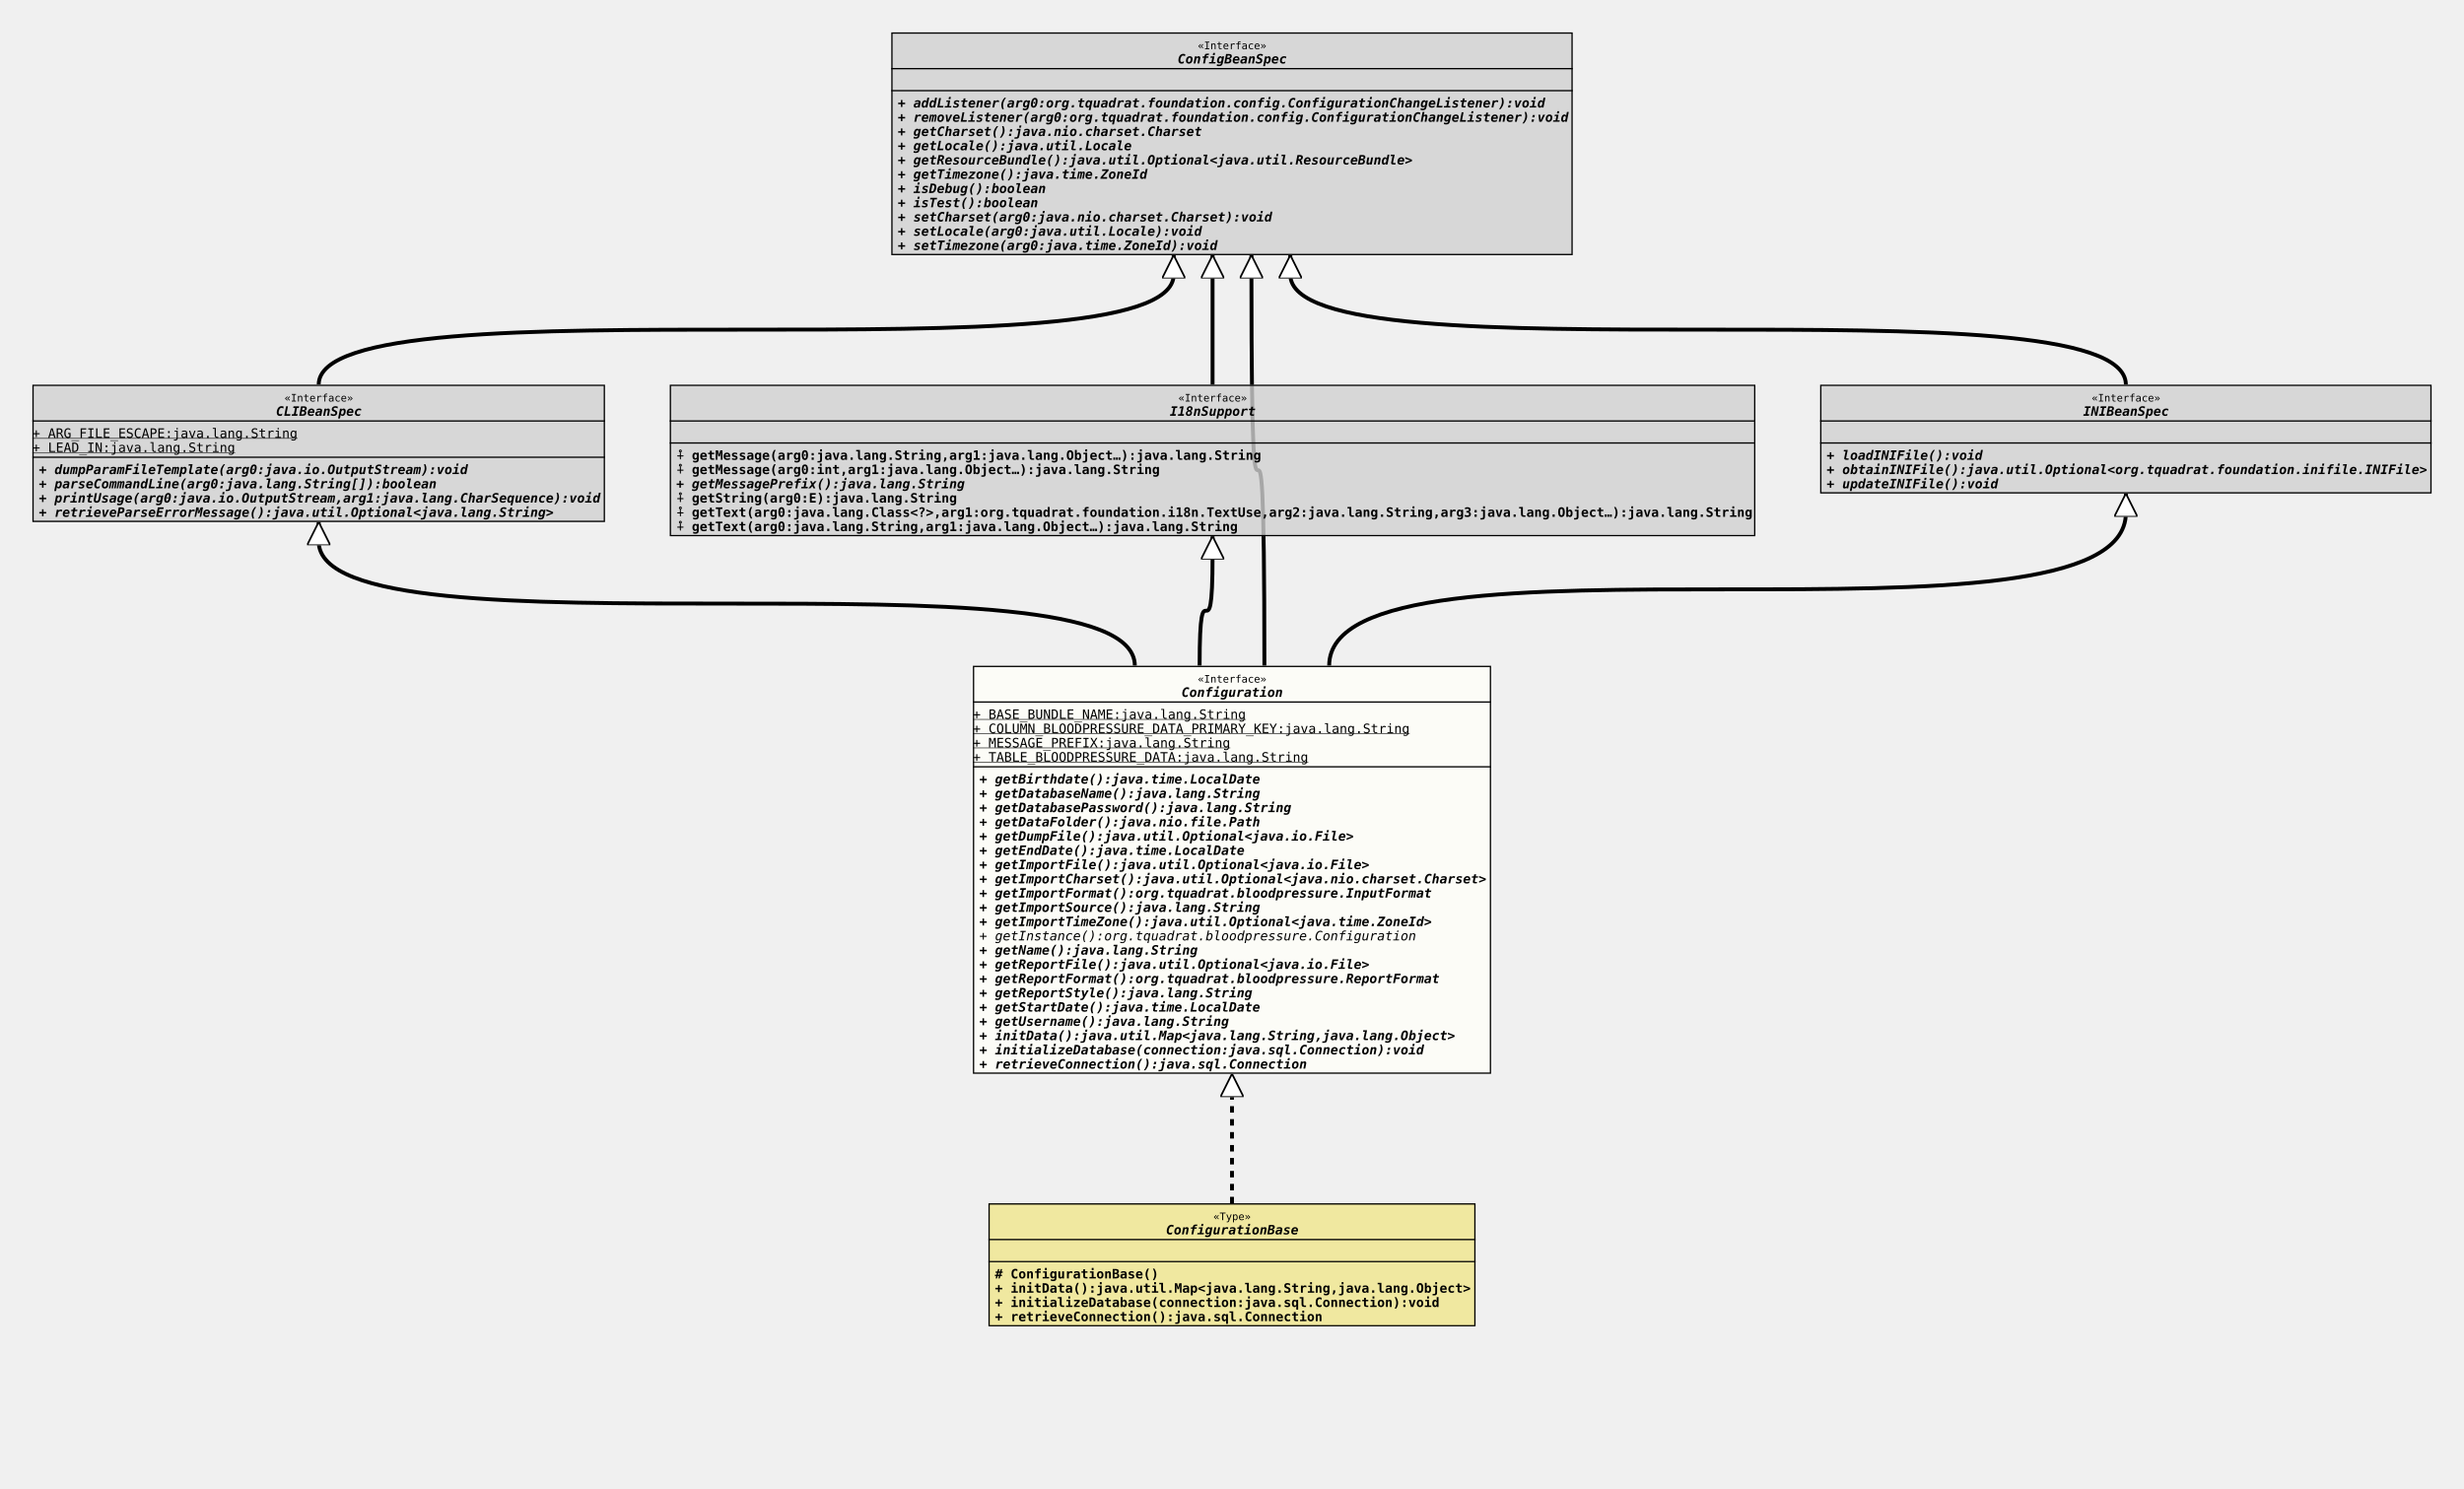
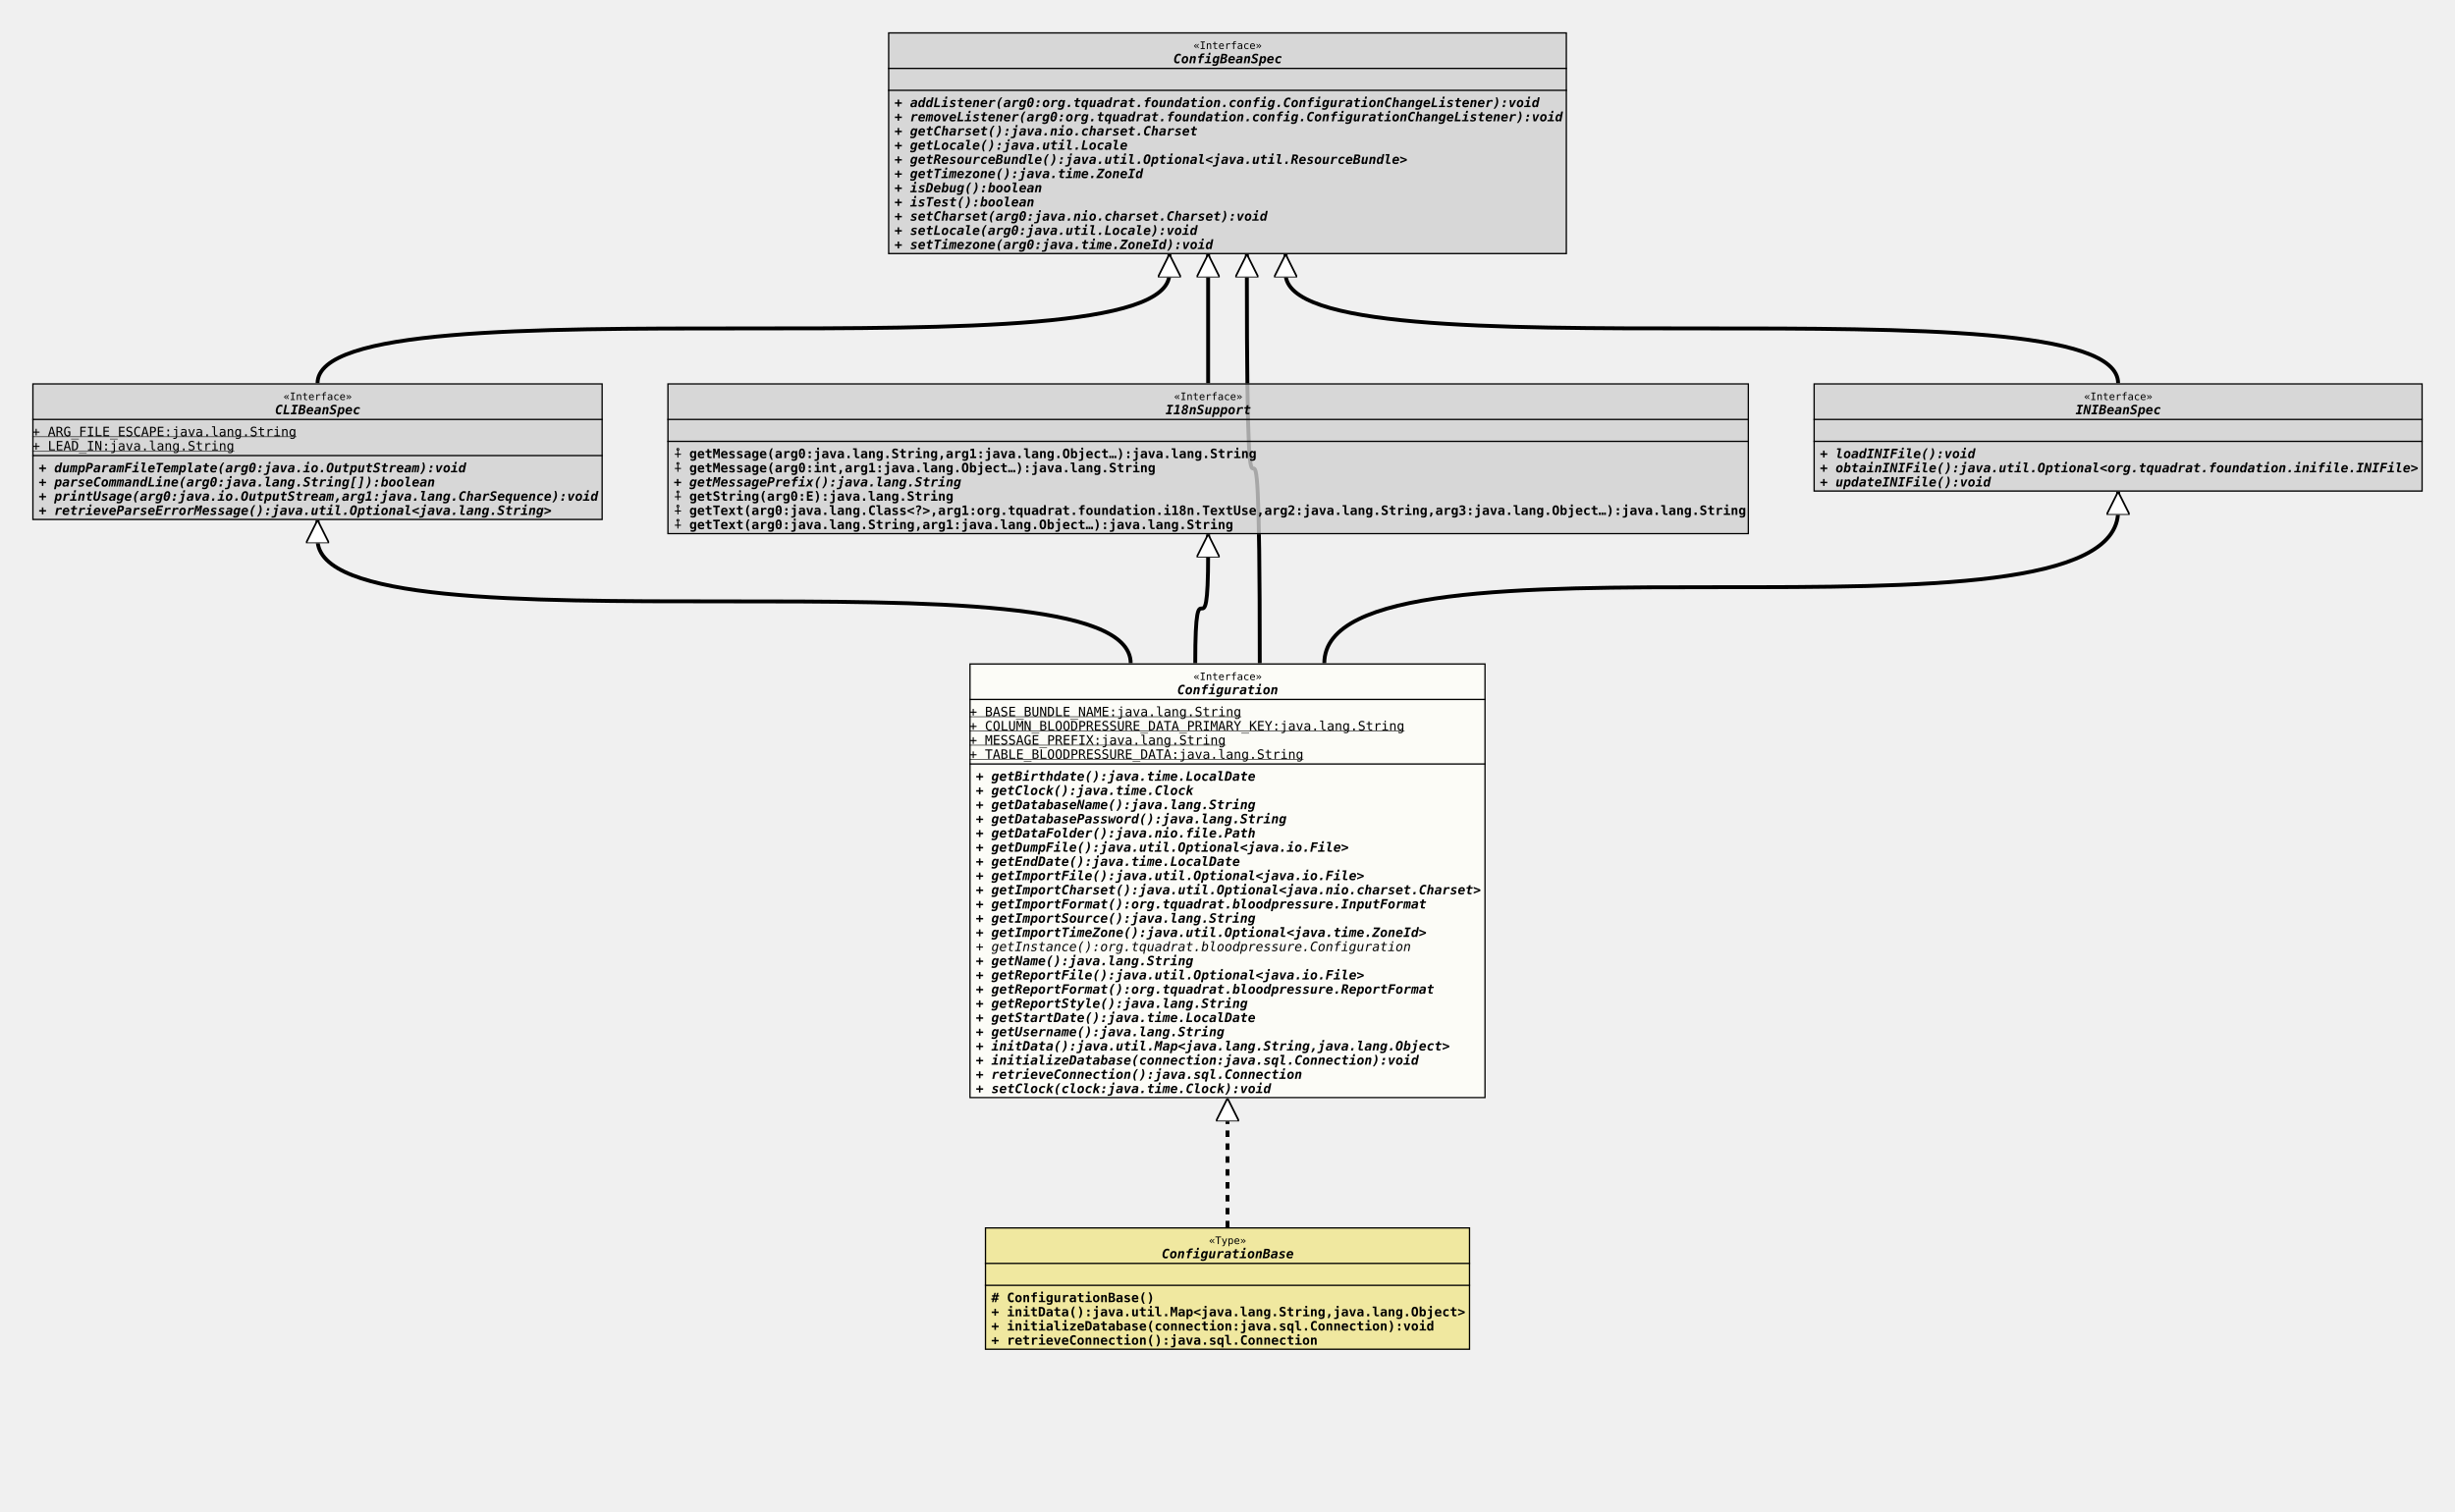
- <svg xmlns="http://www.w3.org/2000/svg" xmlns:xlink="http://www.w3.org/1999/xlink" version="1.1" baseProfile="full" width="1902.000" height="1149.000">
+ <svg xmlns="http://www.w3.org/2000/svg" xmlns:xlink="http://www.w3.org/1999/xlink" version="1.1" baseProfile="full" width="1902.000" height="1171.000">
  <defs>
    <style>
            line
            {
              stroke: black;
            }
            line.separator
            {
              stroke:       black;
              stroke-width: 1;
            }
            marker
            {
              fill: white;
            }
            path
            {
              fill:   white;
              stroke: black;
            }
            path.implementation
            {
              fill:             none;
              stroke-dasharray: 5,5;
              stroke-width:     3;
            }
            path.inheritance
            {
              fill:         none;
              stroke-width: 3;
            }
            rect
            {
              fill:         none;
              stroke:       black;
              stroke-width: 2;
            }
            rect.externalClass
            {
              fill:         #D0D0D0;
              fill-opacity: 0.8;
            }
            rect.focusClass
            {
              fill:         #FFFFF9;
              fill-opacity: 0.8;
            }
            rect.otherClass
            {
              fill:         #F0E68C;
              fill-opacity: 0.8;
            }
            rect.template
            {
              fill:             #FFFFFF;
              fill-opacity:     1.0;
              stroke-dasharray: 3,3;
            }
            text
            {
              font-family: monospace;
              font-size:   10px;
              font-weight: bold;
            }
            text.abstract
            {
              font-style: italic;
            }
            text.final
            {
              text-decoration: underline;
            }
            text.static
            {
              font-weight: normal;
            }
            text.stereotype
            {
              font-size:   8px;
              font-weight: normal;
            }
            </style>
    <marker id="inheritance" viewBox="0,0,40,40" markerUnits="strokeWidth" refX="40" refY="20" markerWidth="6" markerHeight="6" orient="auto">
      <path d="M40,20 l-40,-20 v40 Z" fill="#ffffff" stroke="#000000" stroke-width="3" />
    </marker>
    <marker id="implementation" viewBox="0,0,40,40" markerUnits="strokeWidth" refX="40" refY="20" markerWidth="6" markerHeight="6" orient="auto">
      <path d="M40,20 l-40,-20 v40 Z" fill="#ffffff" stroke="#000000" stroke-width="3" />
    </marker>
    <clipPath id="ID000001">
-       <rect class="focusClass" height="315.000" width="400.000" x="0.000" y="0.000" />
+       <rect class="focusClass" height="337.000" width="400.000" x="0.000" y="0.000" />
    </clipPath>
    <symbol id="org.tquadrat.bloodpressure.Configuration">
      <g>
        <g class="focusClass" clip-path="url(#ID000001)">
-           <rect x="0.000" y="0.000" width="400.000" height="315.000" class="focusClass" />
+           <rect x="0.000" y="0.000" width="400.000" height="337.000" class="focusClass" />
          <line x1="0.000" y1="28.000" x2="400.000" y2="28.000" class="separator" />
          <text x="173.600" y="13.000" class="stereotype">«Interface»</text>
          <text x="161.000" y="24.000" class="abstract">Configuration</text>
          <line x1="0.000" y1="78.000" x2="400.000" y2="78.000" class="separator" />
          <text y="41.000" class="static final">+ BASE_BUNDLE_NAME:java.lang.String</text>
          <text y="52.000" class="static final">+ COLUMN_BLOODPRESSURE_DATA_PRIMARY_KEY:java.lang.String</text>
          <text y="63.000" class="static final">+ MESSAGE_PREFIX:java.lang.String</text>
          <text y="74.000" class="static final">+ TABLE_BLOODPRESSURE_DATA:java.lang.String</text>
          <text x="5.000" y="91.000" class="abstract">+ getBirthdate():java.time.LocalDate</text>
-           <text x="5.000" y="102.000" class="abstract">+ getDatabaseName():java.lang.String</text>
-           <text x="5.000" y="113.000" class="abstract">+ getDatabasePassword():java.lang.String</text>
-           <text x="5.000" y="124.000" class="abstract">+ getDataFolder():java.nio.file.Path</text>
-           <text x="5.000" y="135.000" class="abstract">+ getDumpFile():java.util.Optional&lt;java.io.File&gt;</text>
-           <text x="5.000" y="146.000" class="abstract">+ getEndDate():java.time.LocalDate</text>
-           <text x="5.000" y="157.000" class="abstract">+ getImportFile():java.util.Optional&lt;java.io.File&gt;</text>
-           <text x="5.000" y="168.000" class="abstract">+ getImportCharset():java.util.Optional&lt;java.nio.charset.Charset&gt;</text>
-           <text x="5.000" y="179.000" class="abstract">+ getImportFormat():org.tquadrat.bloodpressure.InputFormat</text>
-           <text x="5.000" y="190.000" class="abstract">+ getImportSource():java.lang.String</text>
-           <text x="5.000" y="201.000" class="abstract">+ getImportTimeZone():java.util.Optional&lt;java.time.ZoneId&gt;</text>
-           <text x="5.000" y="212.000" class="abstract static">+ getInstance():org.tquadrat.bloodpressure.Configuration</text>
-           <text x="5.000" y="223.000" class="abstract">+ getName():java.lang.String</text>
-           <text x="5.000" y="234.000" class="abstract">+ getReportFile():java.util.Optional&lt;java.io.File&gt;</text>
-           <text x="5.000" y="245.000" class="abstract">+ getReportFormat():org.tquadrat.bloodpressure.ReportFormat</text>
-           <text x="5.000" y="256.000" class="abstract">+ getReportStyle():java.lang.String</text>
-           <text x="5.000" y="267.000" class="abstract">+ getStartDate():java.time.LocalDate</text>
-           <text x="5.000" y="278.000" class="abstract">+ getUsername():java.lang.String</text>
-           <text x="5.000" y="289.000" class="abstract">+ initData():java.util.Map&lt;java.lang.String,java.lang.Object&gt;</text>
-           <text x="5.000" y="300.000" class="abstract">+ initializeDatabase(connection:java.sql.Connection):void</text>
-           <text x="5.000" y="311.000" class="abstract">+ retrieveConnection():java.sql.Connection</text>
+           <text x="5.000" y="102.000" class="abstract">+ getClock():java.time.Clock</text>
+           <text x="5.000" y="113.000" class="abstract">+ getDatabaseName():java.lang.String</text>
+           <text x="5.000" y="124.000" class="abstract">+ getDatabasePassword():java.lang.String</text>
+           <text x="5.000" y="135.000" class="abstract">+ getDataFolder():java.nio.file.Path</text>
+           <text x="5.000" y="146.000" class="abstract">+ getDumpFile():java.util.Optional&lt;java.io.File&gt;</text>
+           <text x="5.000" y="157.000" class="abstract">+ getEndDate():java.time.LocalDate</text>
+           <text x="5.000" y="168.000" class="abstract">+ getImportFile():java.util.Optional&lt;java.io.File&gt;</text>
+           <text x="5.000" y="179.000" class="abstract">+ getImportCharset():java.util.Optional&lt;java.nio.charset.Charset&gt;</text>
+           <text x="5.000" y="190.000" class="abstract">+ getImportFormat():org.tquadrat.bloodpressure.InputFormat</text>
+           <text x="5.000" y="201.000" class="abstract">+ getImportSource():java.lang.String</text>
+           <text x="5.000" y="212.000" class="abstract">+ getImportTimeZone():java.util.Optional&lt;java.time.ZoneId&gt;</text>
+           <text x="5.000" y="223.000" class="abstract static">+ getInstance():org.tquadrat.bloodpressure.Configuration</text>
+           <text x="5.000" y="234.000" class="abstract">+ getName():java.lang.String</text>
+           <text x="5.000" y="245.000" class="abstract">+ getReportFile():java.util.Optional&lt;java.io.File&gt;</text>
+           <text x="5.000" y="256.000" class="abstract">+ getReportFormat():org.tquadrat.bloodpressure.ReportFormat</text>
+           <text x="5.000" y="267.000" class="abstract">+ getReportStyle():java.lang.String</text>
+           <text x="5.000" y="278.000" class="abstract">+ getStartDate():java.time.LocalDate</text>
+           <text x="5.000" y="289.000" class="abstract">+ getUsername():java.lang.String</text>
+           <text x="5.000" y="300.000" class="abstract">+ initData():java.util.Map&lt;java.lang.String,java.lang.Object&gt;</text>
+           <text x="5.000" y="311.000" class="abstract">+ initializeDatabase(connection:java.sql.Connection):void</text>
+           <text x="5.000" y="322.000" class="abstract">+ retrieveConnection():java.sql.Connection</text>
+           <text x="5.000" y="333.000" class="abstract">+ setClock(clock:java.time.Clock):void</text>
        </g>
      </g>
    </symbol>
    <clipPath id="ID000002">
      <rect class="otherClass" height="95.000" width="376.000" x="0.000" y="0.000" />
    </clipPath>
    <symbol id="org.tquadrat.bloodpressure.internal.ConfigurationBase">
      <g>
        <g clip-path="url(#ID000002)">
          <rect x="0.000" y="0.000" width="376.000" height="95.000" class="otherClass" />
          <line x1="0.000" y1="28.000" x2="376.000" y2="28.000" class="separator" />
          <text x="173.600" y="13.000" class="stereotype">«Type»</text>
          <text x="137.000" y="24.000" class="abstract">ConfigurationBase</text>
          <line x1="0.000" y1="45.000" x2="376.000" y2="45.000" class="separator" />
          <text x="5.000" y="41.000" />
          <text x="5.000" y="58.000"># ConfigurationBase()</text>
          <text x="5.000" y="69.000">+ initData():java.util.Map&lt;java.lang.String,java.lang.Object&gt;</text>
          <text x="5.000" y="80.000">+ initializeDatabase(connection:java.sql.Connection):void</text>
          <text x="5.000" y="91.000">+ retrieveConnection():java.sql.Connection</text>
        </g>
      </g>
    </symbol>
    <clipPath id="ID000003">
      <rect class="externalClass" height="106.000" width="442.000" x="0.000" y="0.000" />
    </clipPath>
    <symbol id="org.tquadrat.foundation.config.CLIBeanSpec">
      <g>
        <g clip-path="url(#ID000003)">
          <rect x="0.000" y="0.000" width="442.000" height="106.000" class="externalClass" />
          <line x1="0.000" y1="28.000" x2="442.000" y2="28.000" class="separator" />
          <text x="194.600" y="13.000" class="stereotype">«Interface»</text>
          <text x="188.000" y="24.000" class="abstract">CLIBeanSpec</text>
          <line x1="0.000" y1="56.000" x2="442.000" y2="56.000" class="separator" />
          <text y="41.000" class="static final">+ ARG_FILE_ESCAPE:java.lang.String</text>
          <text y="52.000" class="static final">+ LEAD_IN:java.lang.String</text>
          <text x="5.000" y="69.000" class="abstract">+ dumpParamFileTemplate(arg0:java.io.OutputStream):void</text>
          <text x="5.000" y="80.000" class="abstract">+ parseCommandLine(arg0:java.lang.String[]):boolean</text>
          <text x="5.000" y="91.000" class="abstract">+ printUsage(arg0:java.io.OutputStream,arg1:java.lang.CharSequence):void</text>
          <text x="5.000" y="102.000" class="abstract">+ retrieveParseErrorMessage():java.util.Optional&lt;java.lang.String&gt;</text>
        </g>
      </g>
    </symbol>
    <clipPath id="ID000004">
      <rect class="externalClass" height="172.000" width="526.000" x="0.000" y="0.000" />
    </clipPath>
    <symbol id="org.tquadrat.foundation.config.ConfigBeanSpec">
      <g>
        <g clip-path="url(#ID000004)">
          <rect x="0.000" y="0.000" width="526.000" height="172.000" class="externalClass" />
          <line x1="0.000" y1="28.000" x2="526.000" y2="28.000" class="separator" />
          <text x="236.600" y="13.000" class="stereotype">«Interface»</text>
          <text x="221.000" y="24.000" class="abstract">ConfigBeanSpec</text>
          <line x1="0.000" y1="45.000" x2="526.000" y2="45.000" class="separator" />
          <text x="5.000" y="41.000" />
          <text x="5.000" y="58.000" class="abstract">+ addListener(arg0:org.tquadrat.foundation.config.ConfigurationChangeListener):void</text>
          <text x="5.000" y="69.000" class="abstract">+ removeListener(arg0:org.tquadrat.foundation.config.ConfigurationChangeListener):void</text>
          <text x="5.000" y="80.000" class="abstract">+ getCharset():java.nio.charset.Charset</text>
          <text x="5.000" y="91.000" class="abstract">+ getLocale():java.util.Locale</text>
          <text x="5.000" y="102.000" class="abstract">+ getResourceBundle():java.util.Optional&lt;java.util.ResourceBundle&gt;</text>
          <text x="5.000" y="113.000" class="abstract">+ getTimezone():java.time.ZoneId</text>
          <text x="5.000" y="124.000" class="abstract">+ isDebug():boolean</text>
          <text x="5.000" y="135.000" class="abstract">+ isTest():boolean</text>
          <text x="5.000" y="146.000" class="abstract">+ setCharset(arg0:java.nio.charset.Charset):void</text>
          <text x="5.000" y="157.000" class="abstract">+ setLocale(arg0:java.util.Locale):void</text>
          <text x="5.000" y="168.000" class="abstract">+ setTimezone(arg0:java.time.ZoneId):void</text>
        </g>
      </g>
    </symbol>
    <clipPath id="ID000005">
      <rect class="externalClass" height="117.000" width="838.000" x="0.000" y="0.000" />
    </clipPath>
    <symbol id="org.tquadrat.foundation.config.I18nSupport">
      <g>
        <g clip-path="url(#ID000005)">
          <rect x="0.000" y="0.000" width="838.000" height="117.000" class="externalClass" />
          <line x1="0.000" y1="28.000" x2="838.000" y2="28.000" class="separator" />
          <text x="392.600" y="13.000" class="stereotype">«Interface»</text>
          <text x="386.000" y="24.000" class="abstract">I18nSupport</text>
          <line x1="0.000" y1="45.000" x2="838.000" y2="45.000" class="separator" />
          <text x="5.000" y="41.000" />
          <text x="5.000" y="58.000">⨢ getMessage(arg0:java.lang.String,arg1:java.lang.Object…):java.lang.String</text>
          <text x="5.000" y="69.000">⨢ getMessage(arg0:int,arg1:java.lang.Object…):java.lang.String</text>
          <text x="5.000" y="80.000" class="abstract">+ getMessagePrefix():java.lang.String</text>
          <text x="5.000" y="91.000">⨢ getString(arg0:E):java.lang.String</text>
          <text x="5.000" y="102.000">⨢ getText(arg0:java.lang.Class&lt;?&gt;,arg1:org.tquadrat.foundation.i18n.TextUse,arg2:java.lang.String,arg3:java.lang.Object…):java.lang.String</text>
          <text x="5.000" y="113.000">⨢ getText(arg0:java.lang.String,arg1:java.lang.Object…):java.lang.String</text>
        </g>
      </g>
    </symbol>
    <clipPath id="ID000006">
      <rect class="externalClass" height="84.000" width="472.000" x="0.000" y="0.000" />
    </clipPath>
    <symbol id="org.tquadrat.foundation.config.INIBeanSpec">
      <g>
        <g clip-path="url(#ID000006)">
          <rect x="0.000" y="0.000" width="472.000" height="84.000" class="externalClass" />
          <line x1="0.000" y1="28.000" x2="472.000" y2="28.000" class="separator" />
          <text x="209.600" y="13.000" class="stereotype">«Interface»</text>
          <text x="203.000" y="24.000" class="abstract">INIBeanSpec</text>
          <line x1="0.000" y1="45.000" x2="472.000" y2="45.000" class="separator" />
          <text x="5.000" y="41.000" />
          <text x="5.000" y="58.000" class="abstract">+ loadINIFile():void</text>
          <text x="5.000" y="69.000" class="abstract">+ obtainINIFile():java.util.Optional&lt;org.tquadrat.foundation.inifile.INIFile&gt;</text>
          <text x="5.000" y="80.000" class="abstract">+ updateINIFile():void</text>
        </g>
      </g>
    </symbol>
    <clipPath id="ID000007">
      <rect class="externalClass" height="172.000" width="526.000" x="0.000" y="0.000" />
    </clipPath>
    <clipPath id="ID000008">
      <rect class="externalClass" height="172.000" width="526.000" x="0.000" y="0.000" />
    </clipPath>
    <clipPath id="ID000009">
      <rect class="externalClass" height="172.000" width="526.000" x="0.000" y="0.000" />
    </clipPath>
  </defs>
-   <path class="implementation" d="M951.000,929.000 L951.000,829.000" marker-end="url(#implementation)" />
+   <path class="implementation" d="M951.000,951.000 L951.000,851.000" marker-end="url(#implementation)" />
  <path class="inheritance" d="M876.000,514.000 c0.000,-96.000,-630.000,0.000,-630.000,-96.000 v-15" marker-end="url(#inheritance)" />
  <path class="inheritance" d="M976.000,514.000 c0.000,-302.000,-10.000,0.000,-10.000,-302.000 v-15" marker-end="url(#inheritance)" />
  <path class="inheritance" d="M926.000,514.000 c0.000,-85.000,10.000,0.000,10.000,-85.000 v-15" marker-end="url(#inheritance)" />
  <path class="inheritance" d="M1026.000,514.000 c0.000,-118.000,615.000,0.000,615.000,-118.000 v-15" marker-end="url(#inheritance)" />
  <path class="inheritance" d="M246.000,297.000 c0.000,-85.000,660.000,0.000,660.000,-85.000 v-15" marker-end="url(#inheritance)" />
  <path class="inheritance" d="M936.000,297.000 L936.000,197.000" marker-end="url(#inheritance)" />
  <path class="inheritance" d="M1641.000,297.000 c0.000,-85.000,-645.000,0.000,-645.000,-85.000 v-15" marker-end="url(#inheritance)" />
  <use x="688.000" y="25.000" xlink:href="#org.tquadrat.foundation.config.ConfigBeanSpec" />
  <use x="25.000" y="297.000" xlink:href="#org.tquadrat.foundation.config.CLIBeanSpec" />
  <use x="517.000" y="297.000" xlink:href="#org.tquadrat.foundation.config.I18nSupport" />
  <use x="1405.000" y="297.000" xlink:href="#org.tquadrat.foundation.config.INIBeanSpec" />
  <use x="751.000" y="514.000" xlink:href="#org.tquadrat.bloodpressure.Configuration" />
-   <use x="763.000" y="929.000" xlink:href="#org.tquadrat.bloodpressure.internal.ConfigurationBase" />
+   <use x="763.000" y="951.000" xlink:href="#org.tquadrat.bloodpressure.internal.ConfigurationBase" />
</svg>
